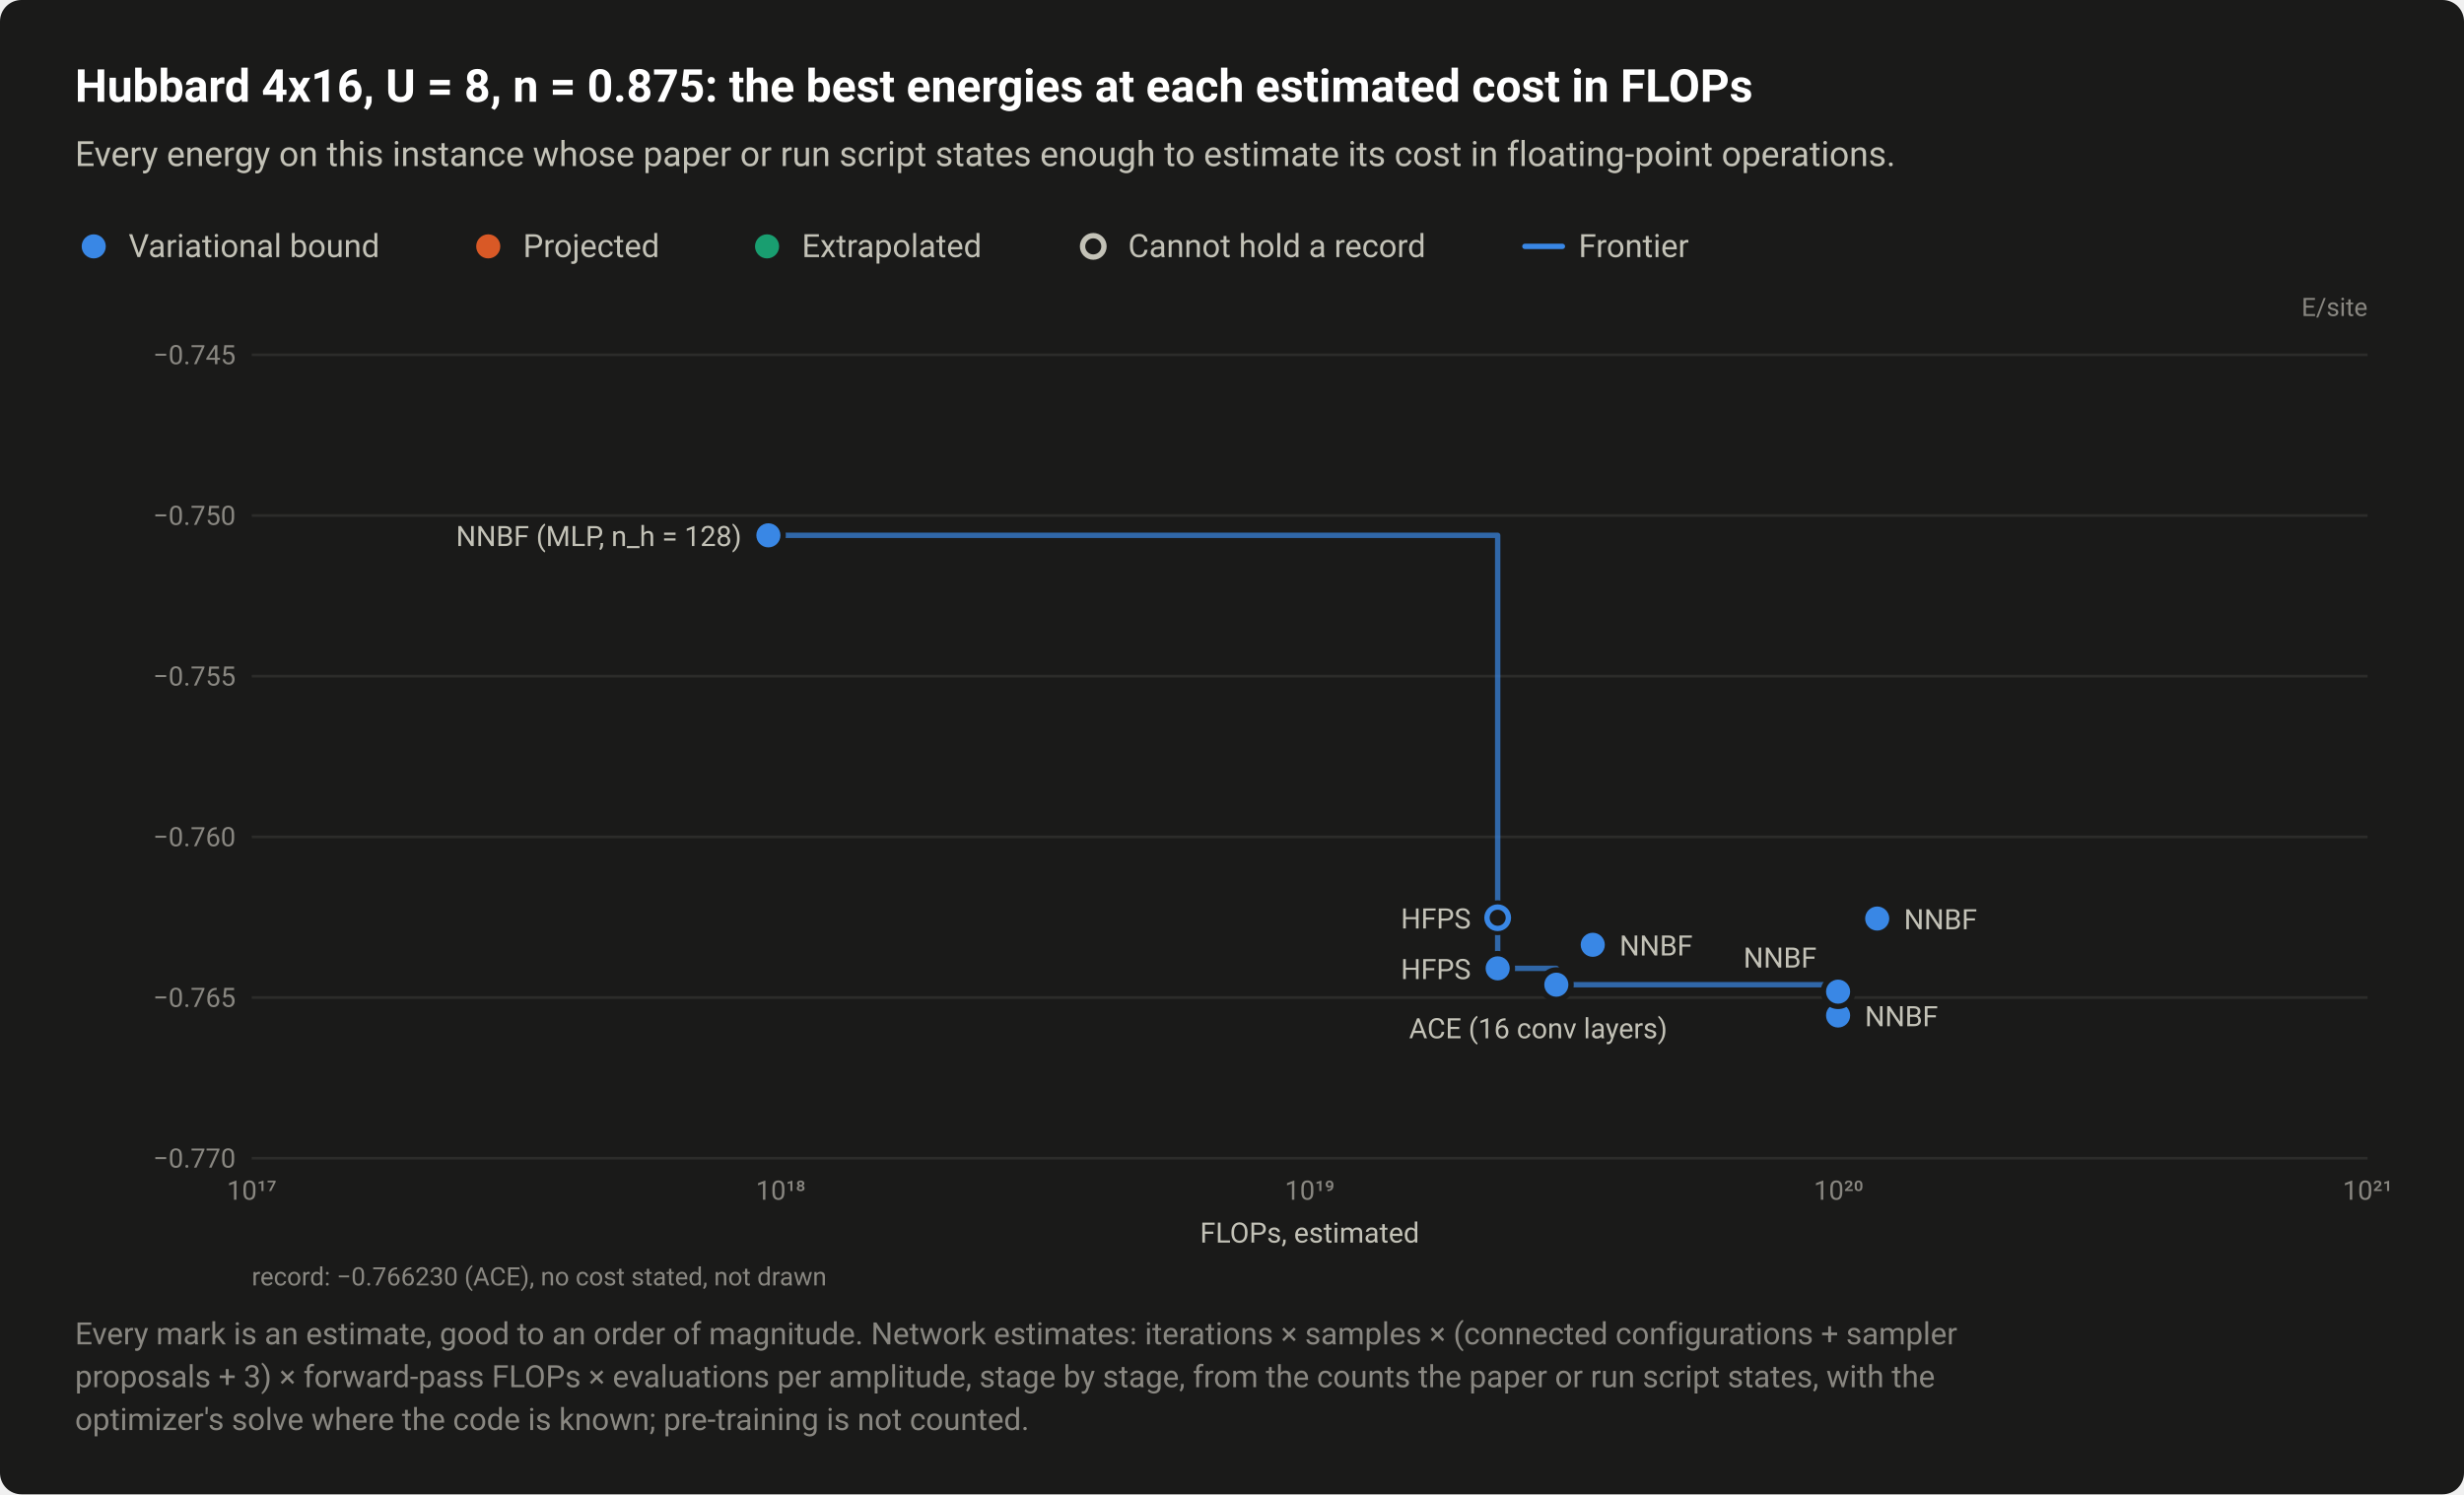
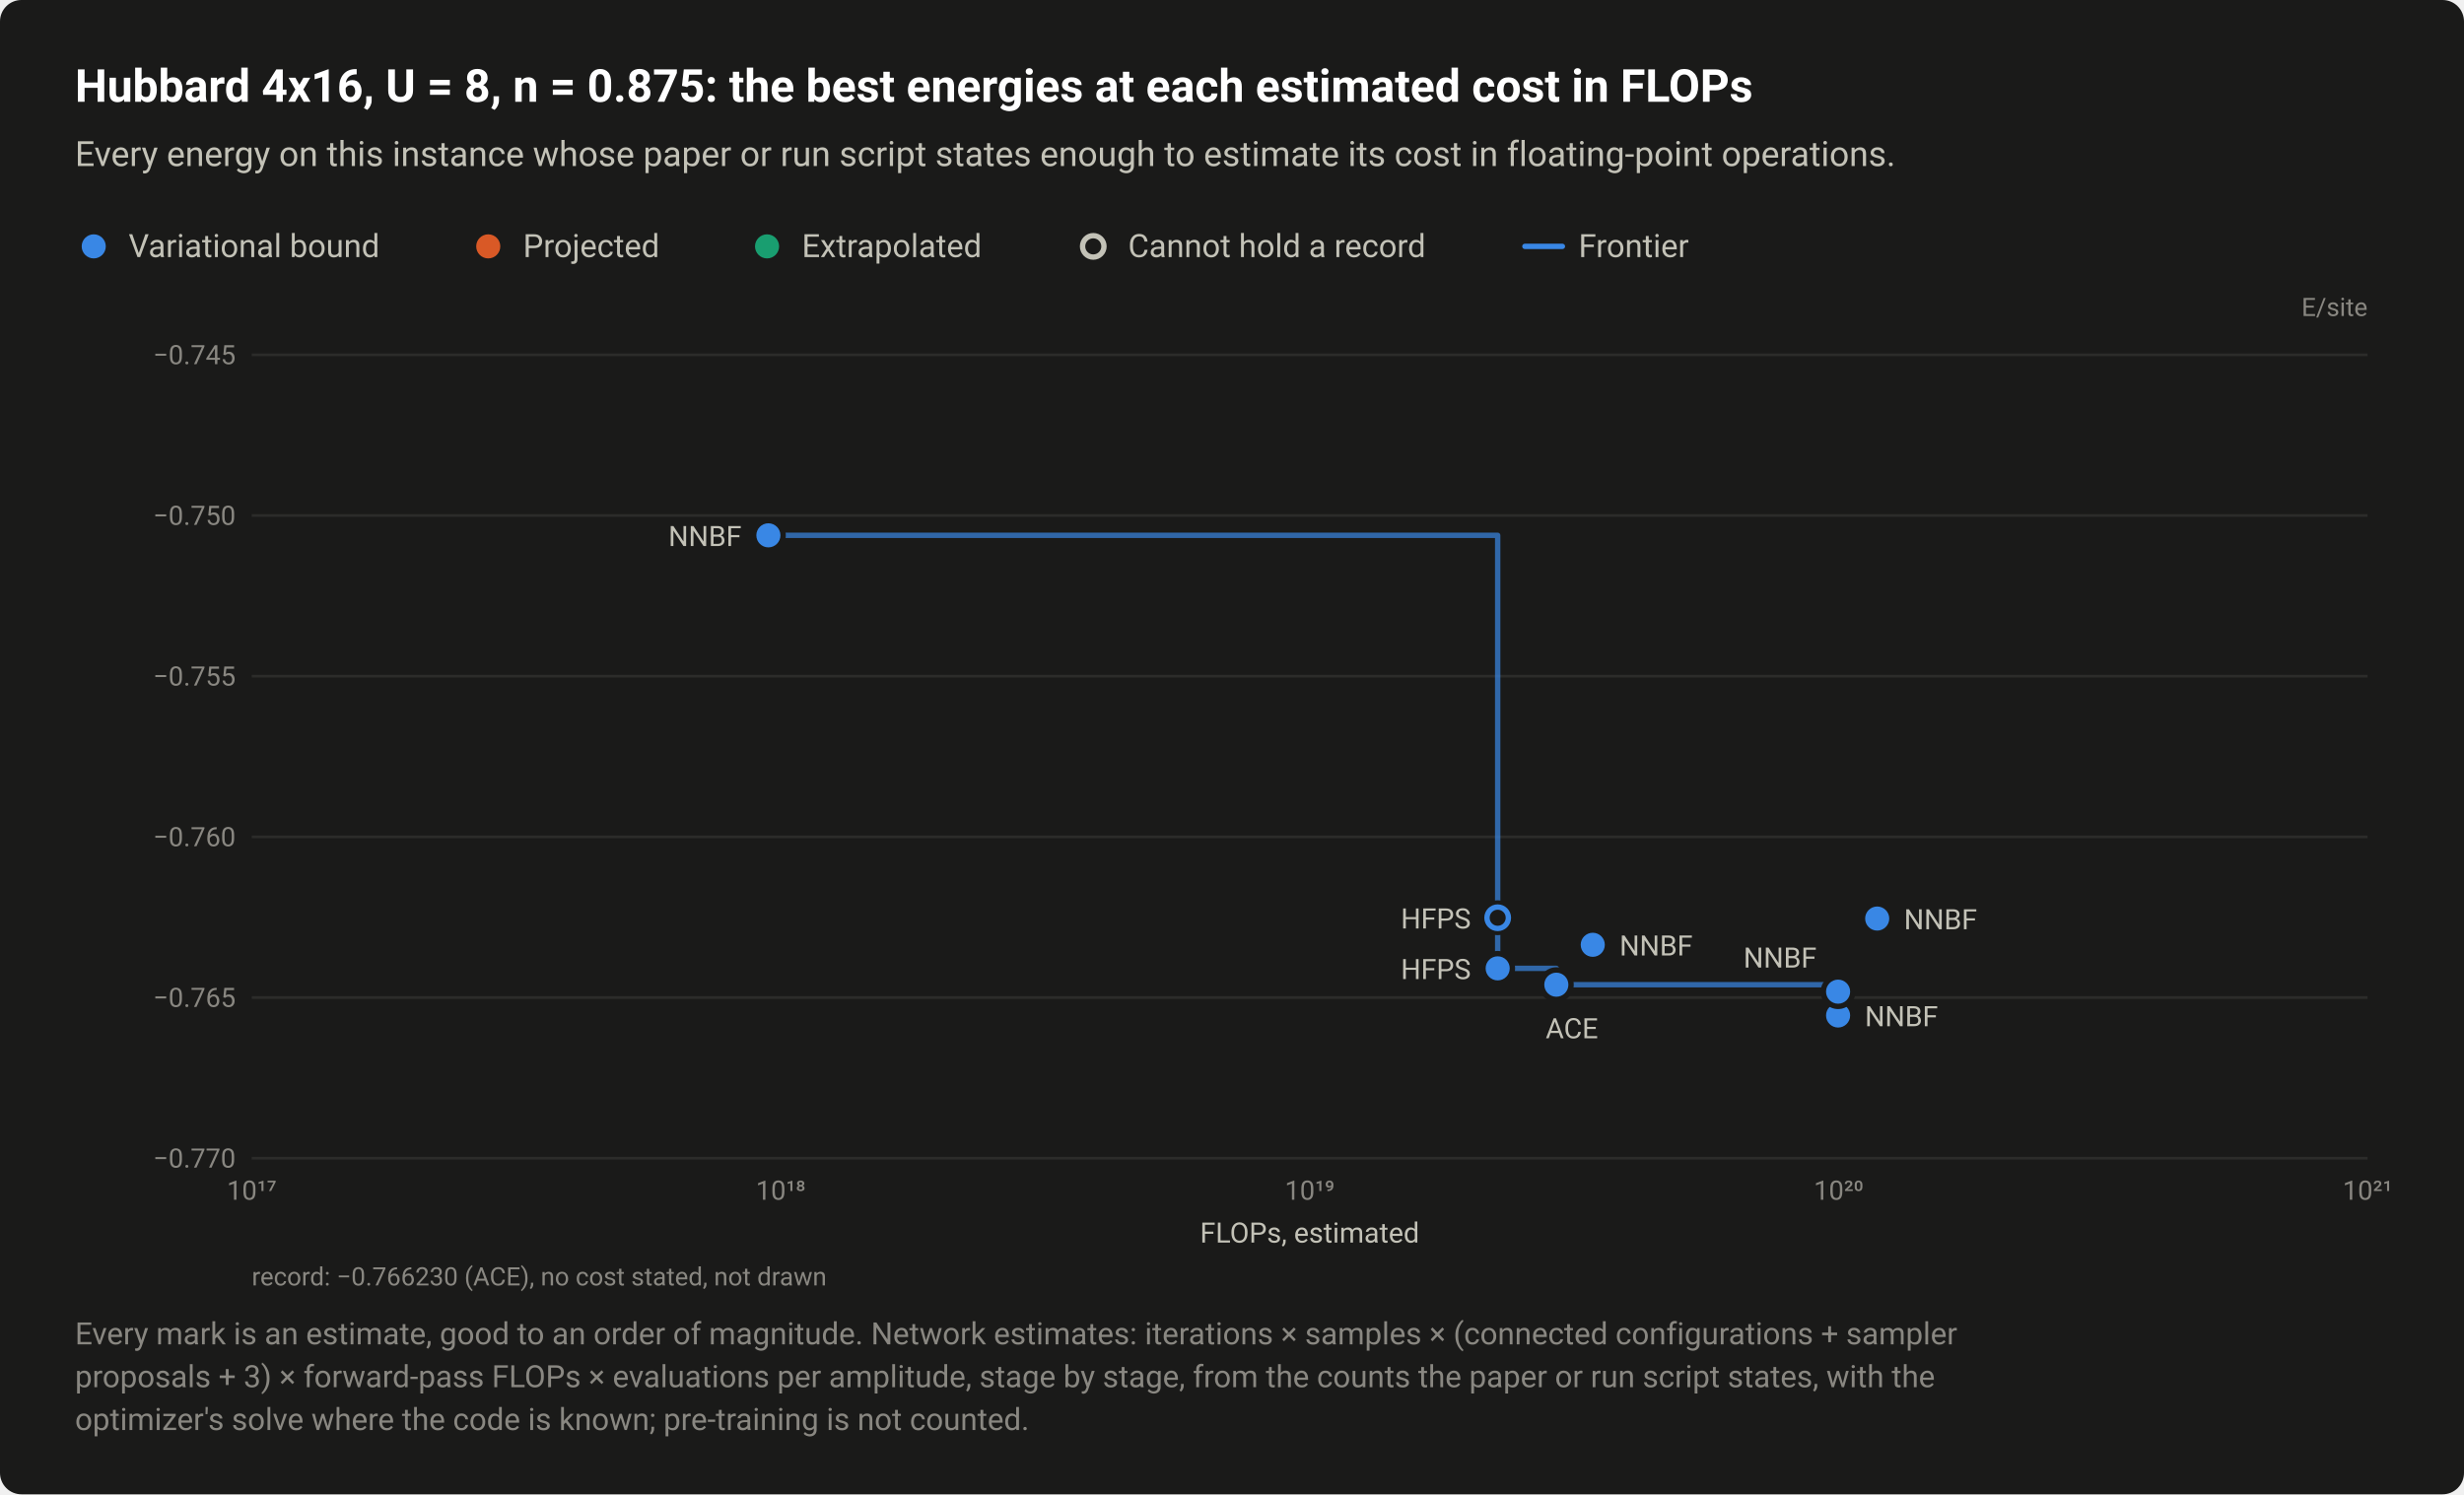
<svg xmlns="http://www.w3.org/2000/svg" width="920" height="558" viewBox="0 0 920 558" role="img" aria-labelledby="title desc">
  <style>text{font-family:system-ui,-apple-system,"Segoe UI",Roboto,"Helvetica Neue",Arial,sans-serif}</style>
  <rect width="920" height="558" rx="8" fill="#1a1a19" />
  <text x="28" y="38" font-size="17" fill="#ffffff" font-weight="600">Hubbard 4x16, U = 8, n = 0.875: the best energies at each estimated cost in FLOPs</text>
  <text x="28" y="62" font-size="13" fill="#c3c2b7">Every energy on this instance whose paper or run script states enough to estimate its cost in floating-point operations.</text>
  <circle cx="35" cy="92" r="6.5" fill="#1a1a19" />
  <circle cx="35" cy="92" r="4.5" fill="#3987e5" />
  <text x="48" y="96" font-size="12" fill="#c3c2b7">Variational bound</text>
  <circle cx="182.3" cy="92" r="6.5" fill="#1a1a19" />
  <circle cx="182.3" cy="92" r="4.5" fill="#d95926" />
  <text x="195.3" y="96" font-size="12" fill="#c3c2b7">Projected</text>
  <circle cx="286.4" cy="92" r="6.5" fill="#1a1a19" />
  <circle cx="286.4" cy="92" r="4.5" fill="#199e70" />
  <text x="299.4" y="96" font-size="12" fill="#c3c2b7">Extrapolated</text>
  <circle cx="408.2" cy="92" r="6.5" fill="#1a1a19" />
  <circle cx="408.2" cy="92" r="4" fill="#1a1a19" stroke="#c3c2b7" stroke-width="2" />
  <text x="421.2" y="96" font-size="12" fill="#c3c2b7">Cannot hold a record</text>
  <path d="M569.36 92H583.36" stroke="#3987e5" stroke-width="2" stroke-linecap="round" />
  <text x="589.4" y="96" font-size="12" fill="#c3c2b7">Frontier</text>
  <text x="884" y="118" font-size="9.5" fill="#898781" text-anchor="end">E/site</text>
  <path d="M94 432.5H884" stroke="#2c2c2a" stroke-width="1" />
  <text x="88" y="436" font-size="10" fill="#898781" text-anchor="end" style="font-variant-numeric:tabular-nums">−0.770</text>
  <path d="M94 372.5H884" stroke="#2c2c2a" stroke-width="1" />
  <text x="88" y="376" font-size="10" fill="#898781" text-anchor="end" style="font-variant-numeric:tabular-nums">−0.765</text>
  <path d="M94 312.5H884" stroke="#2c2c2a" stroke-width="1" />
  <text x="88" y="316" font-size="10" fill="#898781" text-anchor="end" style="font-variant-numeric:tabular-nums">−0.760</text>
  <path d="M94 252.5H884" stroke="#2c2c2a" stroke-width="1" />
  <text x="88" y="256" font-size="10" fill="#898781" text-anchor="end" style="font-variant-numeric:tabular-nums">−0.755</text>
  <path d="M94 192.5H884" stroke="#2c2c2a" stroke-width="1" />
  <text x="88" y="196" font-size="10" fill="#898781" text-anchor="end" style="font-variant-numeric:tabular-nums">−0.750</text>
  <path d="M94 132.5H884" stroke="#2c2c2a" stroke-width="1" />
  <text x="88" y="136" font-size="10" fill="#898781" text-anchor="end" style="font-variant-numeric:tabular-nums">−0.745</text>
  <text x="94" y="448" font-size="10" fill="#898781" text-anchor="middle" style="font-variant-numeric:tabular-nums">10¹⁷</text>
  <text x="291.5" y="448" font-size="10" fill="#898781" text-anchor="middle" style="font-variant-numeric:tabular-nums">10¹⁸</text>
  <text x="489" y="448" font-size="10" fill="#898781" text-anchor="middle" style="font-variant-numeric:tabular-nums">10¹⁹</text>
  <text x="686.5" y="448" font-size="10" fill="#898781" text-anchor="middle" style="font-variant-numeric:tabular-nums">10²⁰</text>
  <text x="884" y="448" font-size="10" fill="#898781" text-anchor="middle" style="font-variant-numeric:tabular-nums">10²¹</text>
  <path d="M286.9 199.9H559.2V361.6H581.1V367.7H686.3V379.2" fill="none" stroke="#3987e5" stroke-width="2" stroke-linejoin="round" stroke-linecap="round" opacity="0.7" />
  <a class="pt" href="/instances/#r-Hubbard_rectangular-4x16_64_P_28_8-3aa2f70e">
    <circle cx="559.2" cy="342.7" r="6.5" fill="#1a1a19" />
    <circle cx="559.2" cy="342.7" r="4" fill="#1a1a19" stroke="#3987e5" stroke-width="2" />
  </a>
  <a class="pt" href="/instances/#r-Hubbard_rectangular-4x16_64_P_28_8-4ecd81d6">
    <circle cx="686.3" cy="379.2" r="6.5" fill="#1a1a19" />
    <circle cx="686.3" cy="379.2" r="4.5" fill="#3987e5" />
  </a>
  <a class="pt" href="/instances/#r-Hubbard_rectangular-4x16_64_P_28_8-b6d9f33e">
    <circle cx="686.3" cy="370.3" r="6.5" fill="#1a1a19" />
    <circle cx="686.3" cy="370.3" r="4.5" fill="#3987e5" />
  </a>
  <a class="pt" href="/instances/#r-Hubbard_rectangular-4x16_64_P_28_8-7123e2f0">
    <circle cx="581.1" cy="367.7" r="6.5" fill="#1a1a19" />
    <circle cx="581.1" cy="367.7" r="4.5" fill="#3987e5" />
  </a>
  <a class="pt" href="/instances/#r-Hubbard_rectangular-4x16_64_P_28_8-dd811927">
    <circle cx="559.2" cy="361.6" r="6.5" fill="#1a1a19" />
    <circle cx="559.2" cy="361.6" r="4.5" fill="#3987e5" />
  </a>
  <a class="pt" href="/instances/#r-Hubbard_rectangular-4x16_64_P_28_8-beca604b">
    <circle cx="700.9" cy="343" r="6.5" fill="#1a1a19" />
    <circle cx="700.9" cy="343" r="4.5" fill="#3987e5" />
  </a>
  <a class="pt" href="/instances/#r-Hubbard_rectangular-4x16_64_P_28_8-c399ba5c">
    <circle cx="594.7" cy="352.8" r="6.5" fill="#1a1a19" />
    <circle cx="594.7" cy="352.8" r="4.5" fill="#3987e5" />
  </a>
  <a class="pt" href="/instances/#r-Hubbard_rectangular-4x16_64_P_28_8-16f04c55">
    <circle cx="286.9" cy="199.9" r="6.5" fill="#1a1a19" />
    <circle cx="286.9" cy="199.9" r="4.5" fill="#3987e5" />
  </a>
-   <text x="276.9" y="203.9" font-size="10.5" fill="#c3c2b7" text-anchor="end">NNBF (MLP, n_h = 128)</text>
-   <text x="549.2" y="346.7" font-size="10.5" fill="#c3c2b7" text-anchor="end">HFPS</text>
-   <text x="710.9" y="347" font-size="10.5" fill="#c3c2b7" text-anchor="start">NNBF</text>
-   <text x="604.7" y="356.8" font-size="10.5" fill="#c3c2b7" text-anchor="start">NNBF</text>
-   <text x="678.3" y="361.3" font-size="10.5" fill="#c3c2b7" text-anchor="end">NNBF</text>
-   <text x="549.2" y="365.6" font-size="10.5" fill="#c3c2b7" text-anchor="end">HFPS</text>
-   <text x="696.3" y="383.2" font-size="10.5" fill="#c3c2b7" text-anchor="start">NNBF</text>
-   <text x="526.1" y="387.7" font-size="10.5" fill="#c3c2b7" text-anchor="start">ACE (16 conv layers)</text>
+   <a class="pt" href="/instances/#r-Hubbard_rectangular-4x16_64_P_28_8-16f04c55">
+     <text x="276.9" y="203.9" font-size="10.5" fill="#c3c2b7" text-anchor="end">NNBF</text>
+   </a>
+   <a class="pt" href="/instances/#r-Hubbard_rectangular-4x16_64_P_28_8-3aa2f70e">
+     <text x="549.2" y="346.7" font-size="10.5" fill="#c3c2b7" text-anchor="end">HFPS</text>
+   </a>
+   <a class="pt" href="/instances/#r-Hubbard_rectangular-4x16_64_P_28_8-beca604b">
+     <text x="710.9" y="347" font-size="10.5" fill="#c3c2b7" text-anchor="start">NNBF</text>
+   </a>
+   <a class="pt" href="/instances/#r-Hubbard_rectangular-4x16_64_P_28_8-c399ba5c">
+     <text x="604.7" y="356.8" font-size="10.5" fill="#c3c2b7" text-anchor="start">NNBF</text>
+   </a>
+   <a class="pt" href="/instances/#r-Hubbard_rectangular-4x16_64_P_28_8-b6d9f33e">
+     <text x="678.3" y="361.3" font-size="10.5" fill="#c3c2b7" text-anchor="end">NNBF</text>
+   </a>
+   <a class="pt" href="/instances/#r-Hubbard_rectangular-4x16_64_P_28_8-dd811927">
+     <text x="549.2" y="365.6" font-size="10.5" fill="#c3c2b7" text-anchor="end">HFPS</text>
+   </a>
+   <a class="pt" href="/instances/#r-Hubbard_rectangular-4x16_64_P_28_8-4ecd81d6">
+     <text x="696.3" y="383.2" font-size="10.5" fill="#c3c2b7" text-anchor="start">NNBF</text>
+   </a>
+   <a class="pt" href="/instances/#r-Hubbard_rectangular-4x16_64_P_28_8-7123e2f0">
+     <text x="577.1" y="387.7" font-size="10.5" fill="#c3c2b7" text-anchor="start">ACE</text>
+   </a>
  <text x="489" y="464" font-size="10.5" fill="#c3c2b7" text-anchor="middle">FLOPs, estimated</text>
  <text x="94" y="480" font-size="9.5" fill="#898781">record: −0.766230 (ACE), no cost stated, not drawn</text>
  <text x="28" y="502" font-size="11.5" fill="#898781">Every mark is an estimate, good to an order of magnitude. Network estimates: iterations × samples × (connected configurations + sampler</text>
  <text x="28" y="518" font-size="11.5" fill="#898781">proposals + 3) × forward-pass FLOPs × evaluations per amplitude, stage by stage, from the counts the paper or run script states, with the</text>
  <text x="28" y="534" font-size="11.5" fill="#898781">optimizer's solve where the code is known; pre-training is not counted.</text>
</svg>
